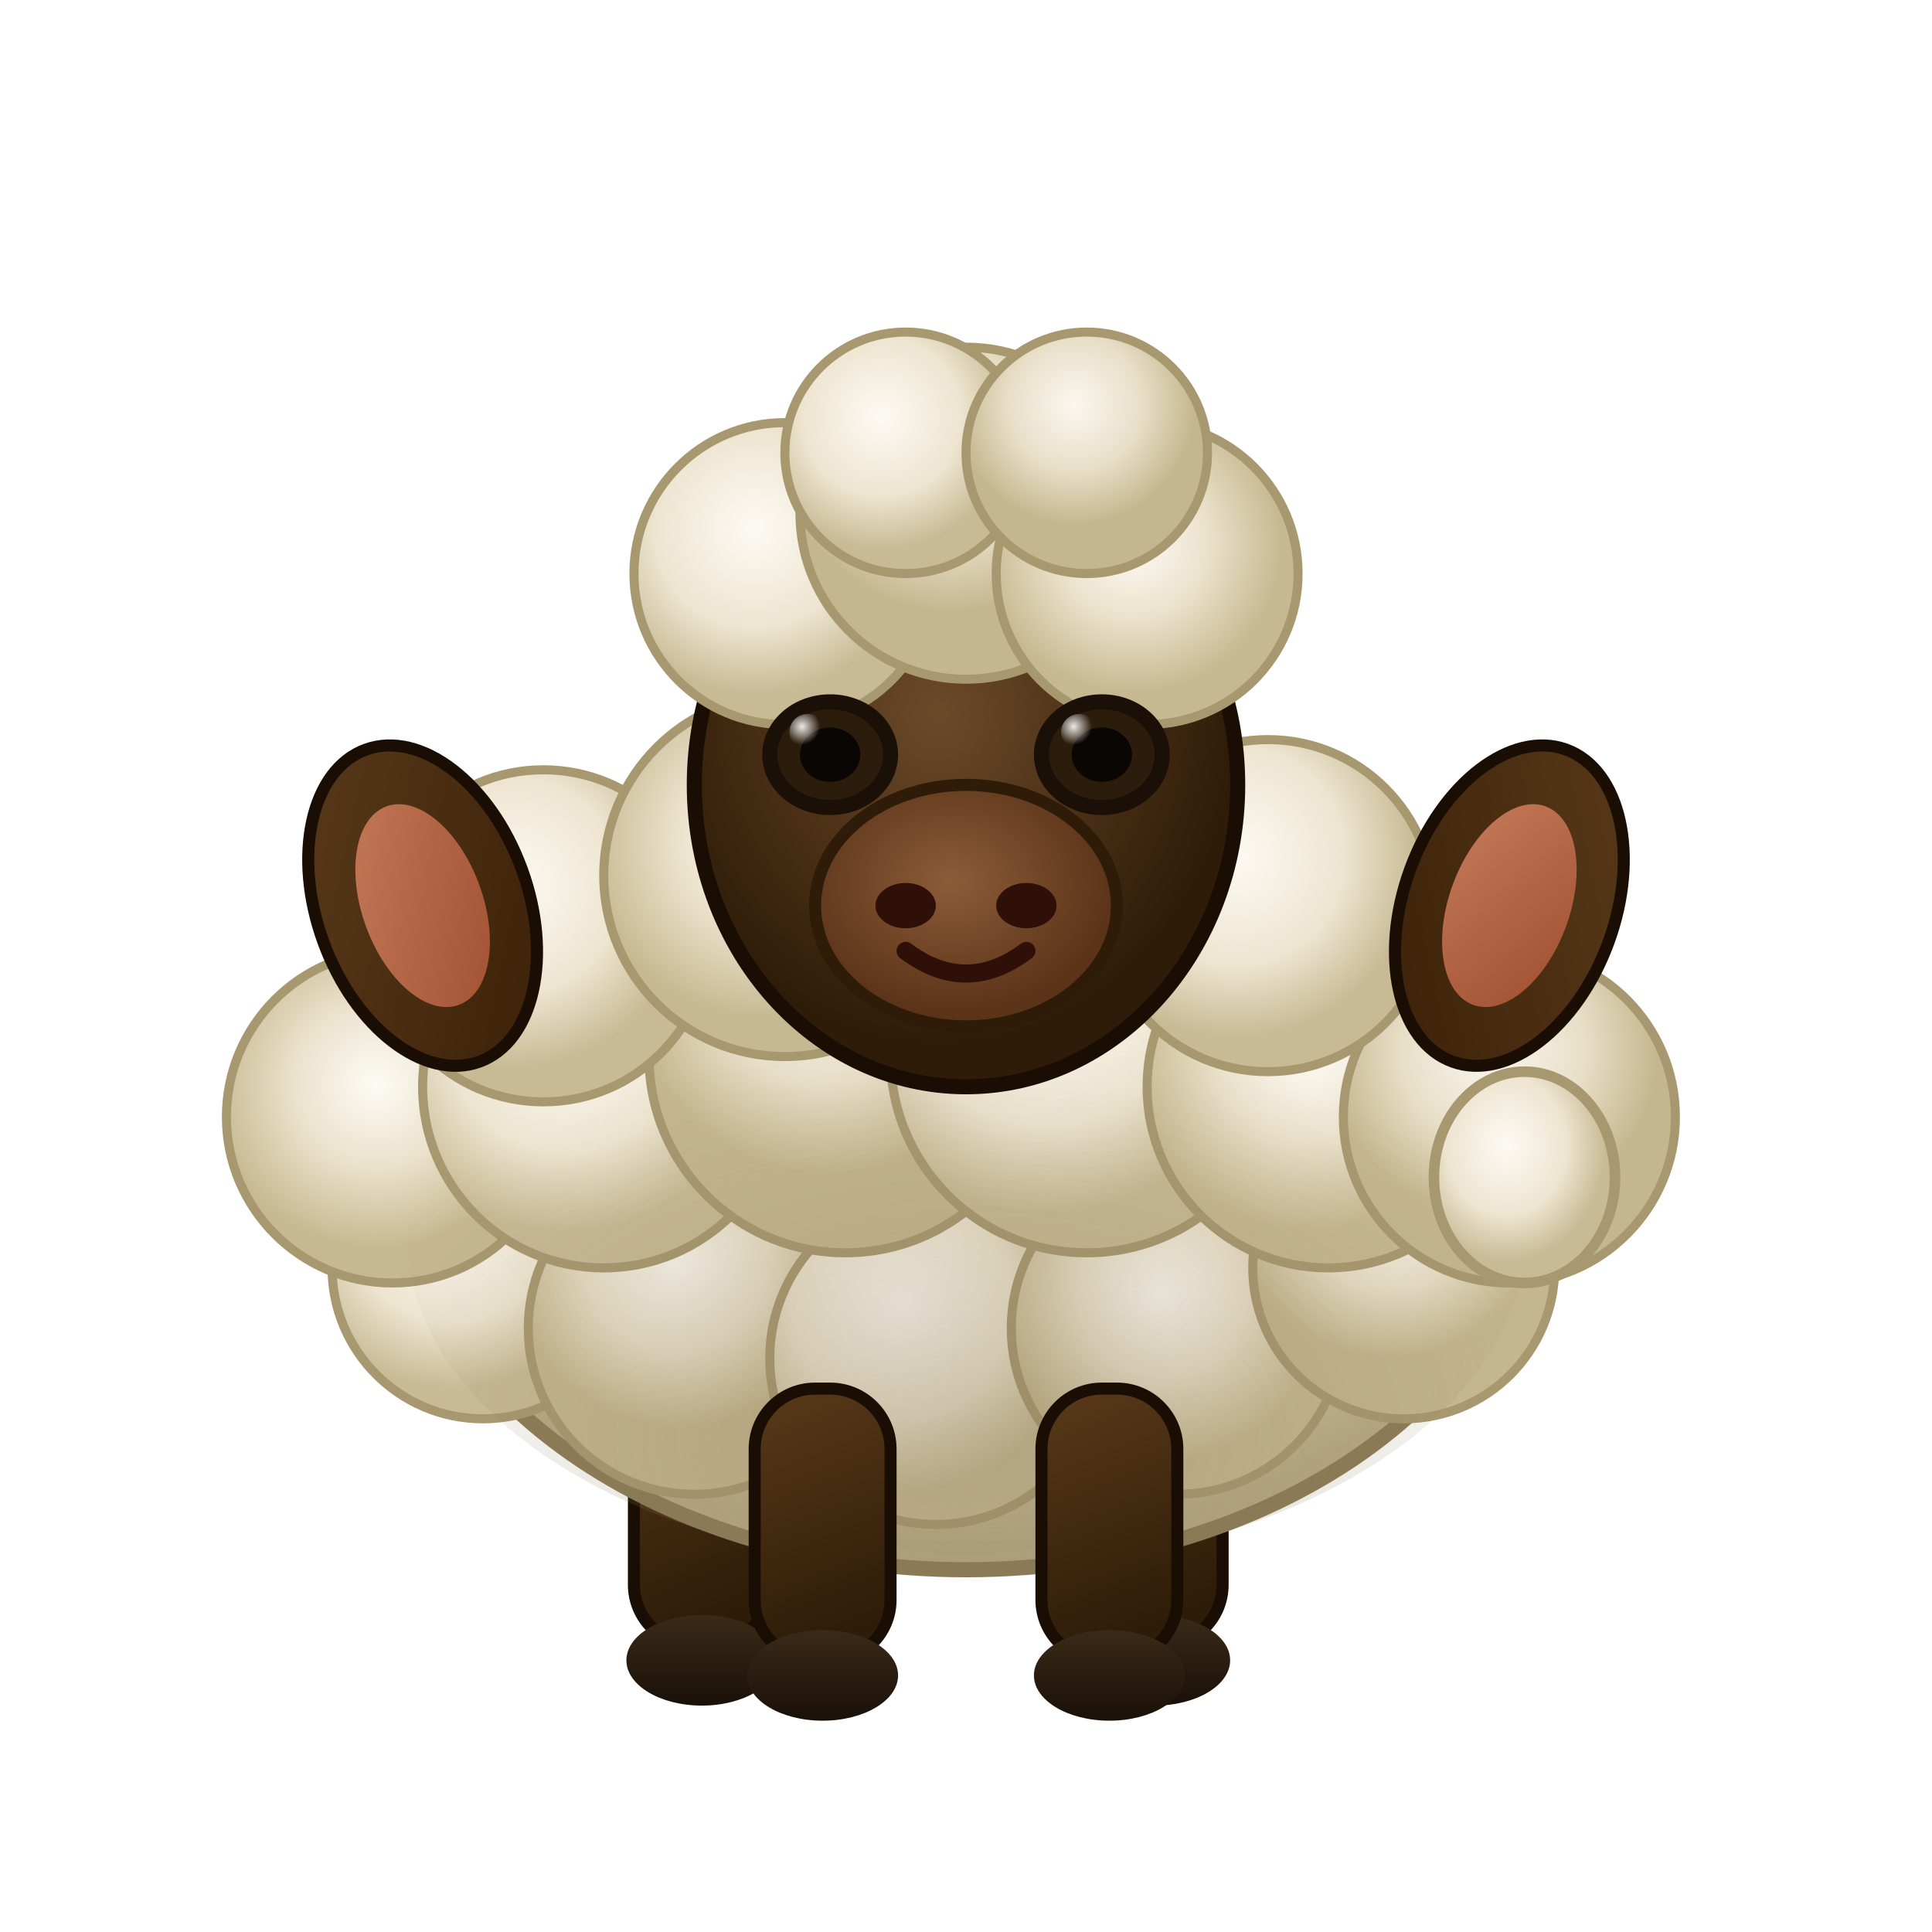
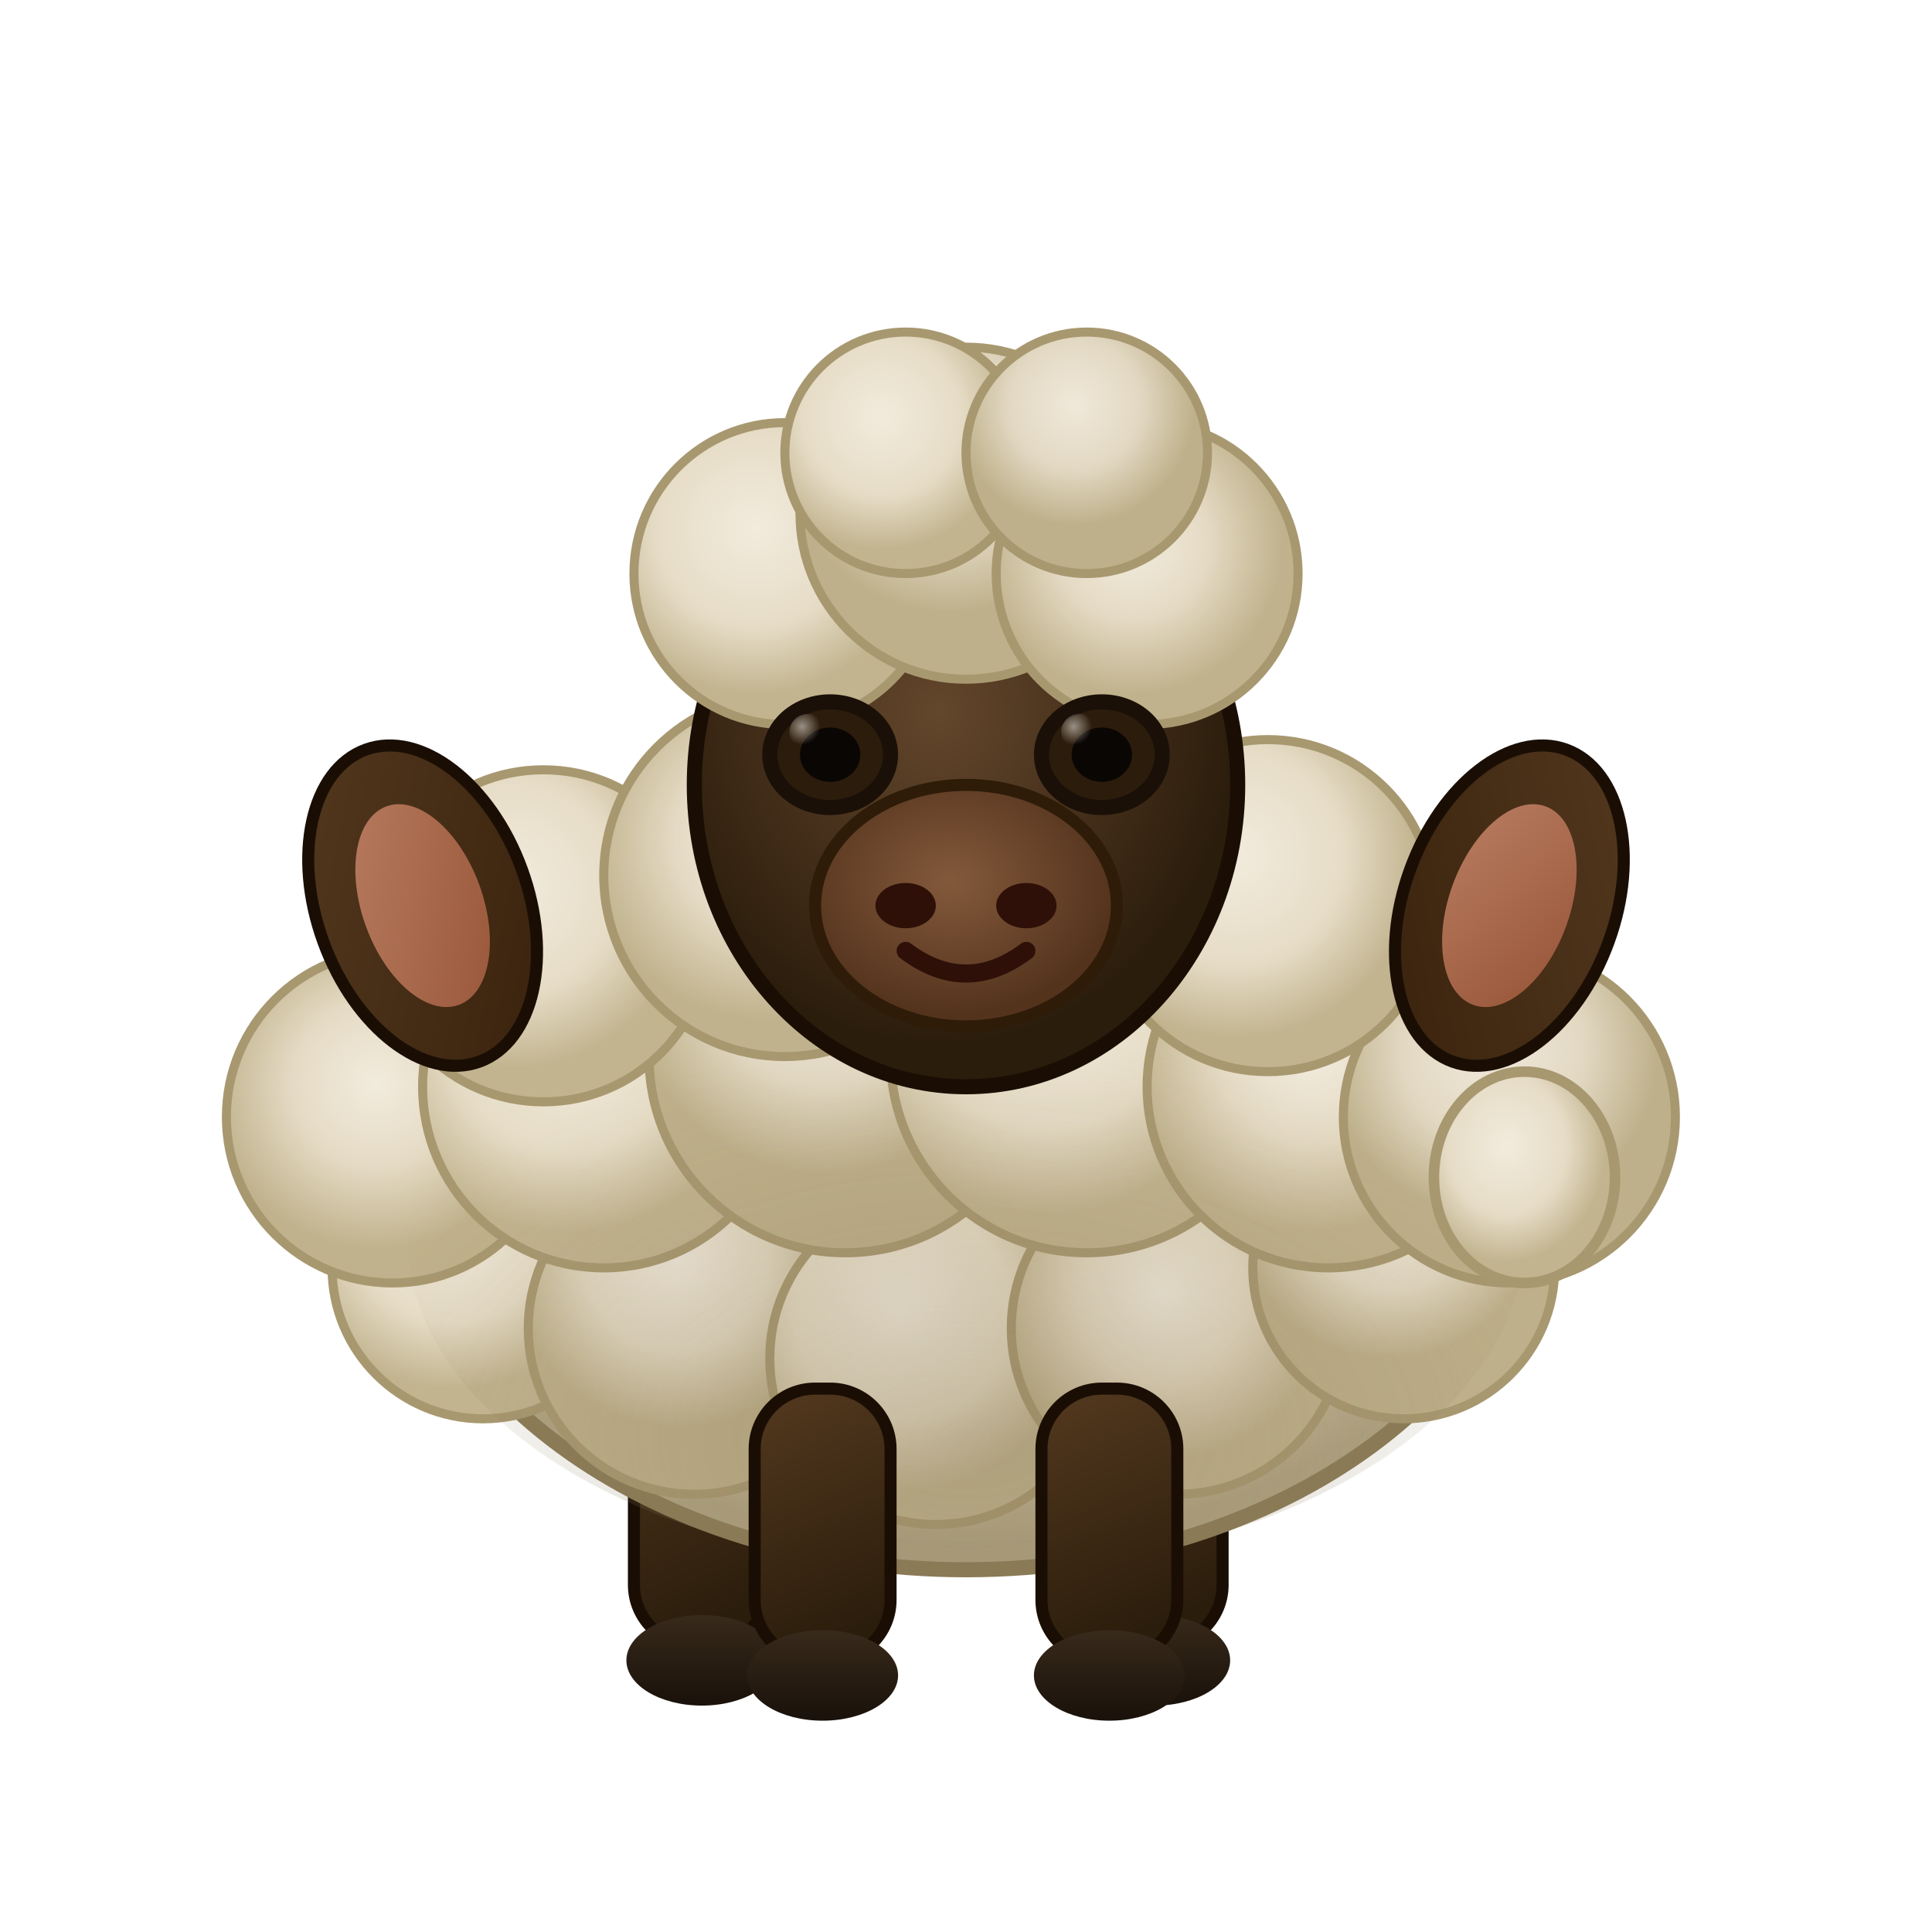
<svg xmlns="http://www.w3.org/2000/svg" viewBox="0 0 128 128">
  <defs>
    <radialGradient id="g_lamb_body" cx="50%" cy="45%" r="52%" fx="40%" fy="35%">
-       <stop offset="0%" stop-color="#F5F0E8" />
-       <stop offset="40%" stop-color="#EDE5D0" />
-       <stop offset="80%" stop-color="#D4C8A8" />
-       <stop offset="100%" stop-color="#B8AA85" />
+       <stop offset="0%" stop-color="#F0E9DB" />
+       <stop offset="40%" stop-color="#E7DDC8" />
+       <stop offset="80%" stop-color="#CEC1A3" />
+       <stop offset="100%" stop-color="#B0A382" />
    </radialGradient>
    <radialGradient id="g_lamb_puff1" cx="40%" cy="35%" r="55%">
-       <stop offset="0%" stop-color="#FDFAF4" />
-       <stop offset="60%" stop-color="#EDE5D0" />
-       <stop offset="100%" stop-color="#C8BA95" />
+       <stop offset="0%" stop-color="#F2EBDD" />
+       <stop offset="60%" stop-color="#E6DCC6" />
+       <stop offset="100%" stop-color="#C2B48F" />
    </radialGradient>
    <radialGradient id="g_lamb_puff2" cx="45%" cy="30%" r="50%">
-       <stop offset="0%" stop-color="#FAF7EF" />
-       <stop offset="55%" stop-color="#E8DFC8" />
-       <stop offset="100%" stop-color="#C4B68E" />
+       <stop offset="0%" stop-color="#F0E8DA" />
+       <stop offset="55%" stop-color="#E2D8C2" />
+       <stop offset="100%" stop-color="#BEB08A" />
    </radialGradient>
    <radialGradient id="g_lamb_puff3" cx="45%" cy="40%" r="50%">
-       <stop offset="0%" stop-color="#FDFBF5" />
-       <stop offset="50%" stop-color="#EBE2CC" />
-       <stop offset="100%" stop-color="#C6B890" />
+       <stop offset="0%" stop-color="#F2ECDE" />
+       <stop offset="50%" stop-color="#E5DAC4" />
+       <stop offset="100%" stop-color="#C0B28C" />
    </radialGradient>
    <radialGradient id="g_lamb_face" cx="45%" cy="38%" r="55%">
-       <stop offset="0%" stop-color="#6B4A2A" />
-       <stop offset="50%" stop-color="#4E3218" />
-       <stop offset="100%" stop-color="#2E1C08" />
+       <stop offset="0%" stop-color="#63472C" />
+       <stop offset="50%" stop-color="#48311C" />
+       <stop offset="100%" stop-color="#2B1D0C" />
    </radialGradient>
    <radialGradient id="g_lamb_muzzle" cx="45%" cy="40%" r="55%">
-       <stop offset="0%" stop-color="#8C5C38" />
-       <stop offset="100%" stop-color="#5A3318" />
+       <stop offset="0%" stop-color="#83593B" />
+       <stop offset="100%" stop-color="#54331D" />
    </radialGradient>
    <linearGradient id="g_lamb_ear_l" x1="0%" y1="0%" x2="100%" y2="100%">
-       <stop offset="0%" stop-color="#5A3A1A" />
-       <stop offset="100%" stop-color="#3A2008" />
+       <stop offset="0%" stop-color="#54391F" />
+       <stop offset="100%" stop-color="#38210C" />
    </linearGradient>
    <linearGradient id="g_lamb_ear_r" x1="100%" y1="0%" x2="0%" y2="100%">
-       <stop offset="0%" stop-color="#5A3A1A" />
-       <stop offset="100%" stop-color="#3A2008" />
+       <stop offset="0%" stop-color="#54391F" />
+       <stop offset="100%" stop-color="#38210C" />
    </linearGradient>
    <linearGradient id="g_lamb_ear_inner" x1="0%" y1="0%" x2="100%" y2="100%">
-       <stop offset="0%" stop-color="#C47A5A" />
-       <stop offset="100%" stop-color="#A05030" />
+       <stop offset="0%" stop-color="#B87C60" />
+       <stop offset="100%" stop-color="#985538" />
    </linearGradient>
    <linearGradient id="g_lamb_leg" x1="0%" y1="0%" x2="20%" y2="100%">
-       <stop offset="0%" stop-color="#5A3A1A" />
-       <stop offset="100%" stop-color="#2E1C08" />
+       <stop offset="0%" stop-color="#54391F" />
+       <stop offset="100%" stop-color="#2B1D0C" />
    </linearGradient>
    <linearGradient id="g_lamb_hoof" x1="0%" y1="0%" x2="0%" y2="100%">
-       <stop offset="0%" stop-color="#3A2A18" />
-       <stop offset="100%" stop-color="#1A1008" />
+       <stop offset="0%" stop-color="#382A1B" />
+       <stop offset="100%" stop-color="#19110A" />
    </linearGradient>
    <radialGradient id="g_lamb_shadow" cx="50%" cy="80%" r="60%">
      <stop offset="0%" stop-color="#8A7A58" stop-opacity="0.35" />
      <stop offset="100%" stop-color="#8A7A58" stop-opacity="0" />
    </radialGradient>
    <radialGradient id="g_lamb_eyeshine" cx="35%" cy="35%" r="50%">
-       <stop offset="0%" stop-color="#ffffff" stop-opacity="0.9" />
-       <stop offset="100%" stop-color="#ffffff" stop-opacity="0" />
+       <stop offset="0%" stop-color="#f4efe6" stop-opacity="0.55" />
+       <stop offset="100%" stop-color="#f4efe6" stop-opacity="0" />
    </radialGradient>
  </defs>
  <rect x="42" y="89" width="9" height="20" rx="4" fill="url(#g_lamb_leg)" stroke="#1A0E04" stroke-width="0.8" />
  <ellipse cx="46.5" cy="110" rx="5" ry="3" fill="url(#g_lamb_hoof)" />
  <rect x="72" y="89" width="9" height="20" rx="4" fill="url(#g_lamb_leg)" stroke="#1A0E04" stroke-width="0.8" />
  <ellipse cx="76.5" cy="110" rx="5" ry="3" fill="url(#g_lamb_hoof)" />
  <ellipse cx="64" cy="76" rx="38" ry="28" fill="url(#g_lamb_body)" stroke="#8A7A55" stroke-width="1" />
  <circle cx="32" cy="84" r="10" fill="url(#g_lamb_puff1)" stroke="#A89870" stroke-width="0.6" />
  <circle cx="46" cy="88" r="11" fill="url(#g_lamb_puff2)" stroke="#A89870" stroke-width="0.6" />
  <circle cx="62" cy="90" r="11" fill="url(#g_lamb_puff1)" stroke="#A89870" stroke-width="0.6" />
  <circle cx="78" cy="88" r="11" fill="url(#g_lamb_puff3)" stroke="#A89870" stroke-width="0.6" />
  <circle cx="93" cy="84" r="10" fill="url(#g_lamb_puff2)" stroke="#A89870" stroke-width="0.6" />
  <circle cx="26" cy="74" r="11" fill="url(#g_lamb_puff3)" stroke="#A89870" stroke-width="0.6" />
  <circle cx="40" cy="72" r="12" fill="url(#g_lamb_puff1)" stroke="#A89870" stroke-width="0.6" />
  <circle cx="56" cy="70" r="13" fill="url(#g_lamb_puff2)" stroke="#A89870" stroke-width="0.6" />
  <circle cx="72" cy="70" r="13" fill="url(#g_lamb_puff1)" stroke="#A89870" stroke-width="0.6" />
  <circle cx="88" cy="72" r="12" fill="url(#g_lamb_puff3)" stroke="#A89870" stroke-width="0.6" />
  <circle cx="100" cy="74" r="11" fill="url(#g_lamb_puff2)" stroke="#A89870" stroke-width="0.6" />
  <circle cx="36" cy="62" r="11" fill="url(#g_lamb_puff1)" stroke="#A89870" stroke-width="0.6" />
  <circle cx="52" cy="58" r="12" fill="url(#g_lamb_puff3)" stroke="#A89870" stroke-width="0.6" />
  <circle cx="68" cy="56" r="12" fill="url(#g_lamb_puff2)" stroke="#A89870" stroke-width="0.6" />
  <circle cx="84" cy="60" r="11" fill="url(#g_lamb_puff1)" stroke="#A89870" stroke-width="0.6" />
  <ellipse cx="64" cy="82" rx="37" ry="22" fill="url(#g_lamb_shadow)" />
  <ellipse cx="28" cy="60" rx="7" ry="11" fill="url(#g_lamb_ear_l)" stroke="#1A0E04" stroke-width="0.8" transform="rotate(-20 28 60)" />
  <ellipse cx="28" cy="60" rx="4" ry="7" fill="url(#g_lamb_ear_inner)" transform="rotate(-20 28 60)" />
  <ellipse cx="100" cy="60" rx="7" ry="11" fill="url(#g_lamb_ear_r)" stroke="#1A0E04" stroke-width="0.8" transform="rotate(20 100 60)" />
  <ellipse cx="100" cy="60" rx="4" ry="7" fill="url(#g_lamb_ear_inner)" transform="rotate(20 100 60)" />
  <ellipse cx="64" cy="52" rx="18" ry="20" fill="url(#g_lamb_face)" stroke="#1A0E04" stroke-width="1" />
  <circle cx="52" cy="38" r="10" fill="url(#g_lamb_puff1)" stroke="#A89870" stroke-width="0.6" />
  <circle cx="64" cy="34" r="11" fill="url(#g_lamb_puff2)" stroke="#A89870" stroke-width="0.6" />
  <circle cx="76" cy="38" r="10" fill="url(#g_lamb_puff3)" stroke="#A89870" stroke-width="0.6" />
  <circle cx="60" cy="30" r="8" fill="url(#g_lamb_puff1)" stroke="#A89870" stroke-width="0.6" />
  <circle cx="72" cy="30" r="8" fill="url(#g_lamb_puff2)" stroke="#A89870" stroke-width="0.6" />
  <ellipse cx="64" cy="60" rx="10" ry="8" fill="url(#g_lamb_muzzle)" stroke="#2E1C08" stroke-width="0.8" />
  <ellipse cx="60" cy="60" rx="2" ry="1.5" fill="#2E1008" />
  <ellipse cx="68" cy="60" rx="2" ry="1.5" fill="#2E1008" />
  <path d="M60 63 Q64 66 68 63" fill="none" stroke="#2E1008" stroke-width="1.2" stroke-linecap="round" />
  <ellipse cx="55" cy="50" rx="4.5" ry="4" fill="#1A1008" />
  <ellipse cx="55" cy="50" rx="3.5" ry="3" fill="#2C1C0C" />
  <ellipse cx="55" cy="50" rx="2" ry="1.8" fill="#0A0604" />
  <circle cx="53.5" cy="48.5" r="1.2" fill="url(#g_lamb_eyeshine)" />
  <ellipse cx="73" cy="50" rx="4.5" ry="4" fill="#1A1008" />
  <ellipse cx="73" cy="50" rx="3.5" ry="3" fill="#2C1C0C" />
  <ellipse cx="73" cy="50" rx="2" ry="1.8" fill="#0A0604" />
  <circle cx="71.5" cy="48.5" r="1.2" fill="url(#g_lamb_eyeshine)" />
  <rect x="50" y="92" width="9" height="18" rx="4" fill="url(#g_lamb_leg)" stroke="#1A0E04" stroke-width="0.8" />
  <ellipse cx="54.5" cy="111" rx="5" ry="3" fill="url(#g_lamb_hoof)" />
  <rect x="69" y="92" width="9" height="18" rx="4" fill="url(#g_lamb_leg)" stroke="#1A0E04" stroke-width="0.8" />
  <ellipse cx="73.5" cy="111" rx="5" ry="3" fill="url(#g_lamb_hoof)" />
  <ellipse cx="101" cy="78" rx="6" ry="7" fill="url(#g_lamb_puff1)" stroke="#A89870" stroke-width="0.7" />
</svg>
